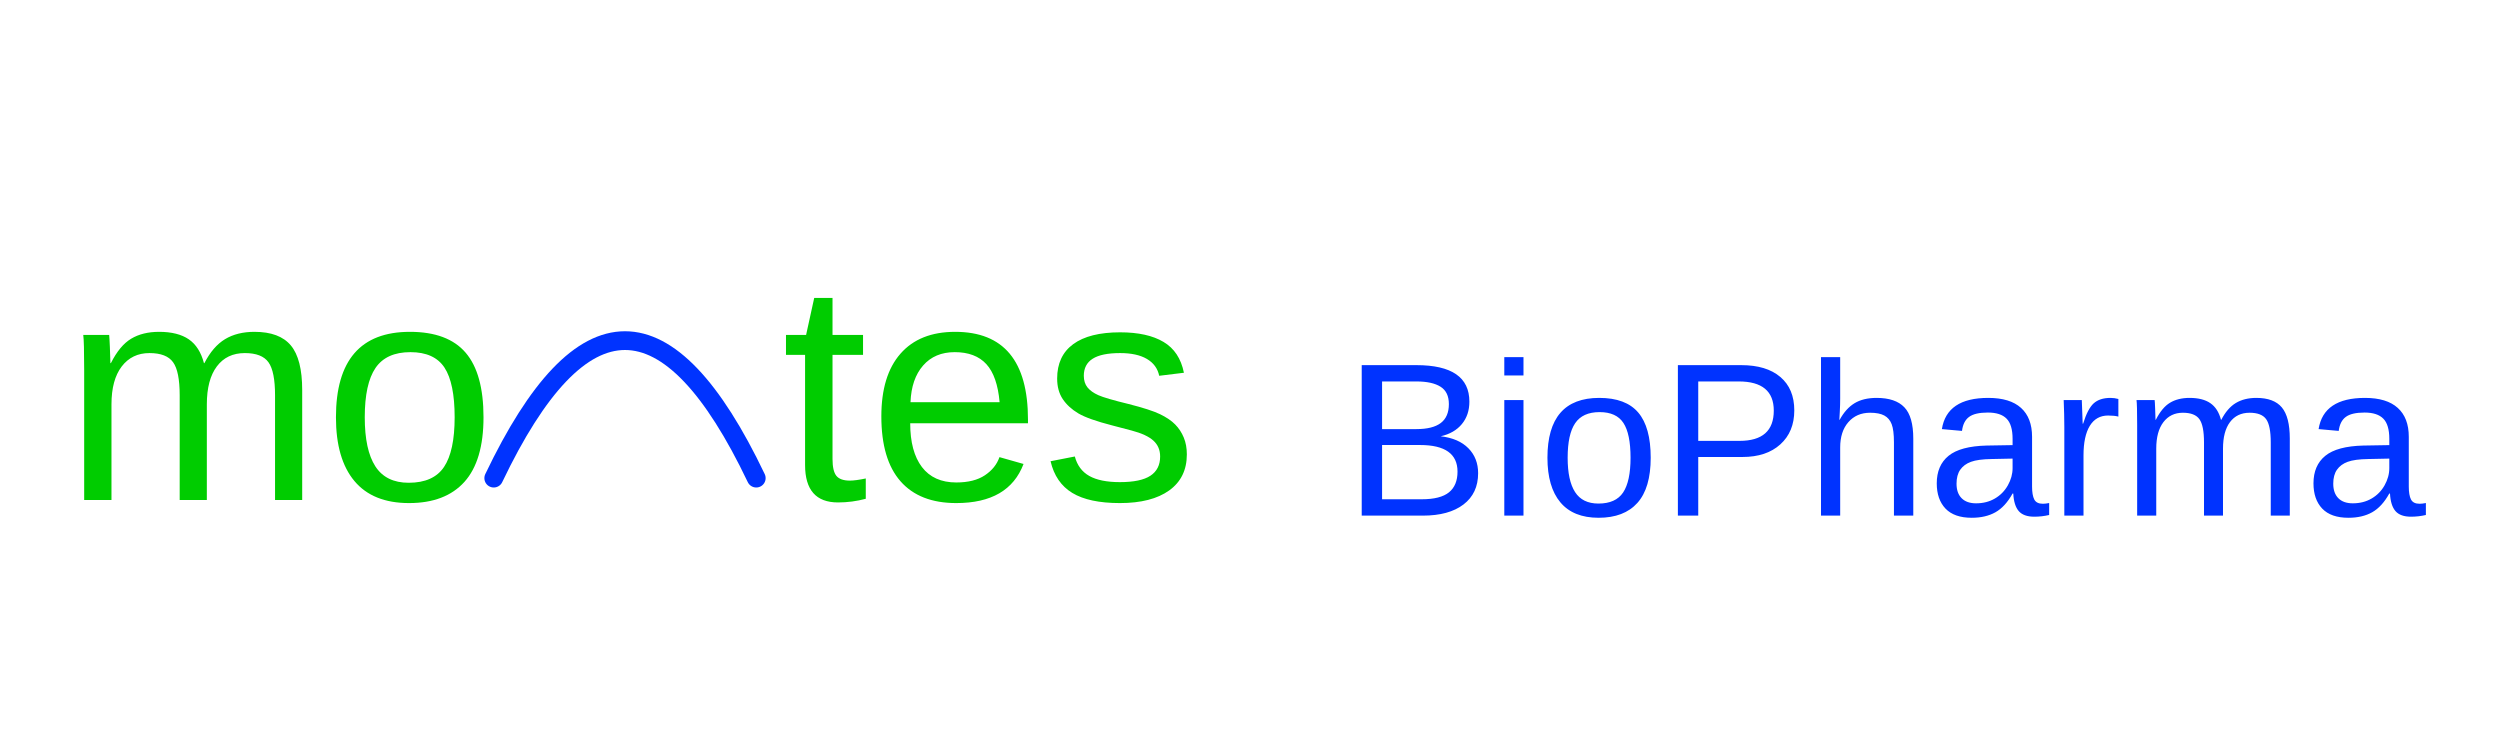
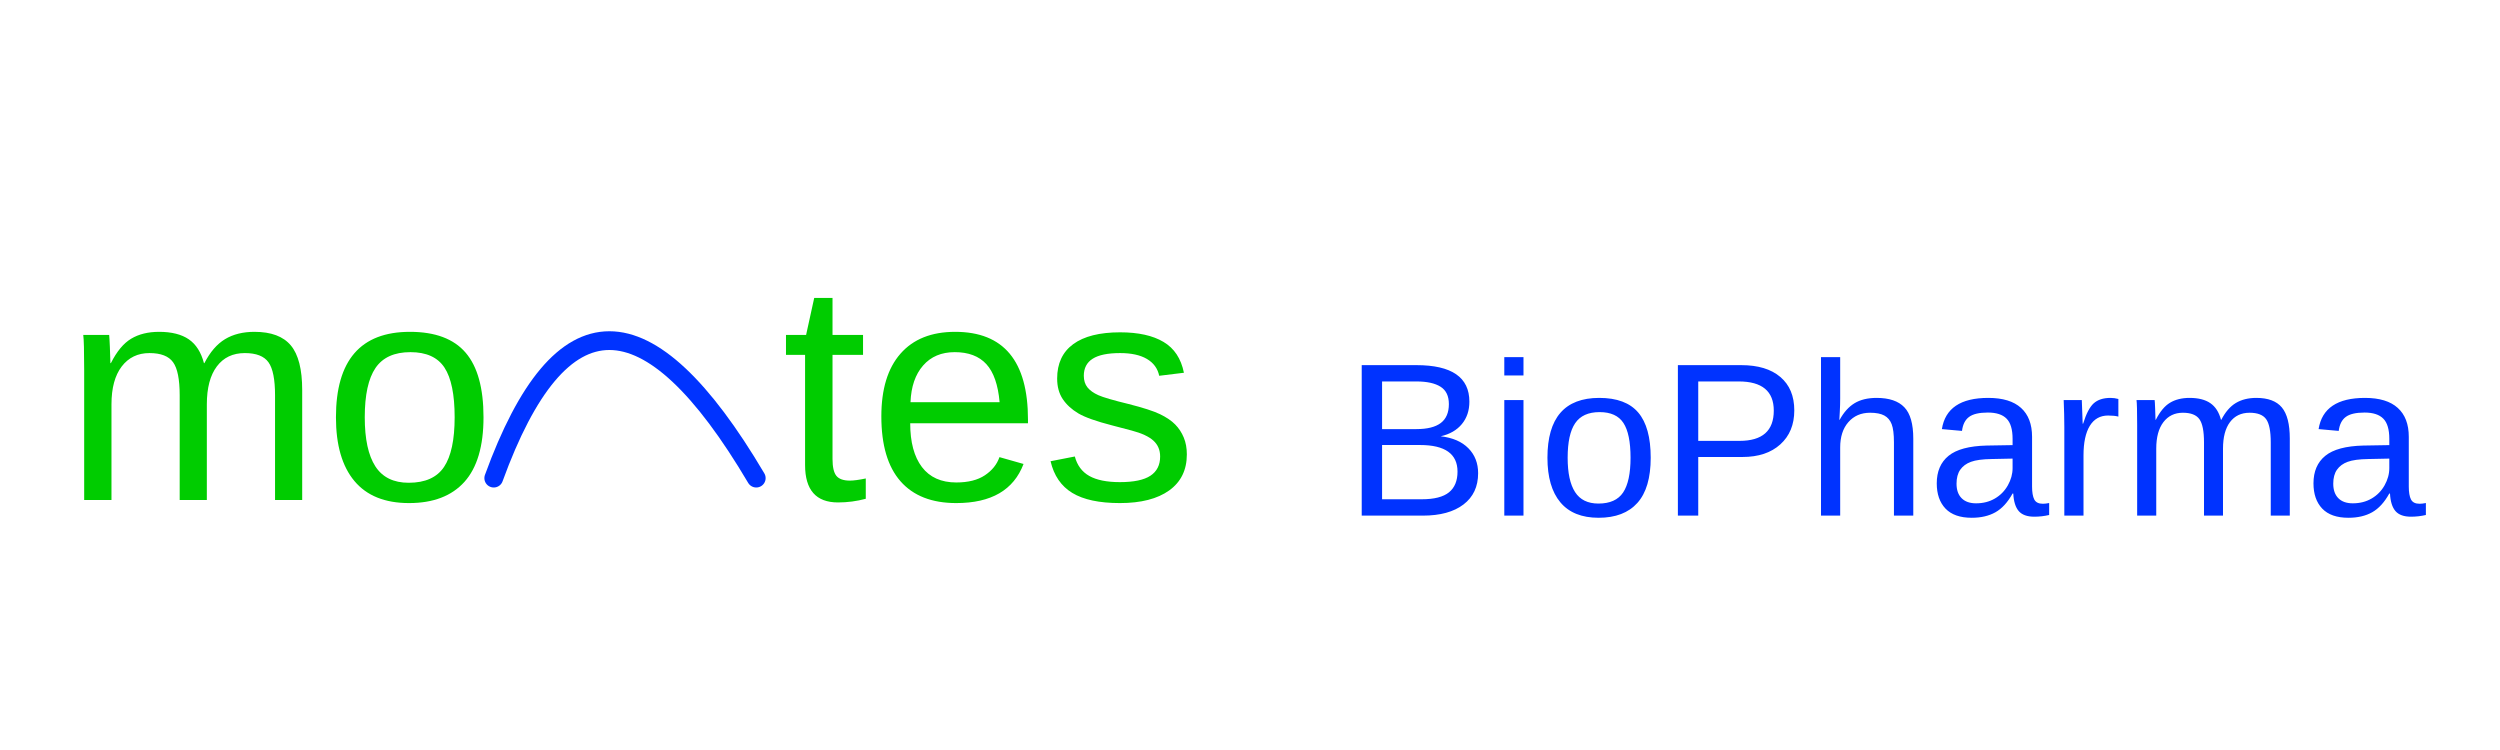
<svg xmlns="http://www.w3.org/2000/svg" viewBox="0 0 800 240">
  <text x="20" y="160" font-family="Arial, Helvetica, sans-serif" font-size="100" font-weight="500" fill="#00CC00">mo</text>
-   <path d="M 158 153 Q 200 65 242 153" stroke="#0033FF" stroke-width="6" fill="none" stroke-linecap="round" />
+   <path d="M 158 153 Q 190 65 242 153" stroke="#0033FF" stroke-width="6" fill="none" stroke-linecap="round" />
  <text x="250" y="160" font-family="Arial, Helvetica, sans-serif" font-size="100" font-weight="500" fill="#00CC00">tes</text>
  <text x="430" y="165" font-family="Arial, Helvetica, sans-serif" font-size="70" font-weight="400" fill="#0033FF">BioPharma</text>
</svg>
